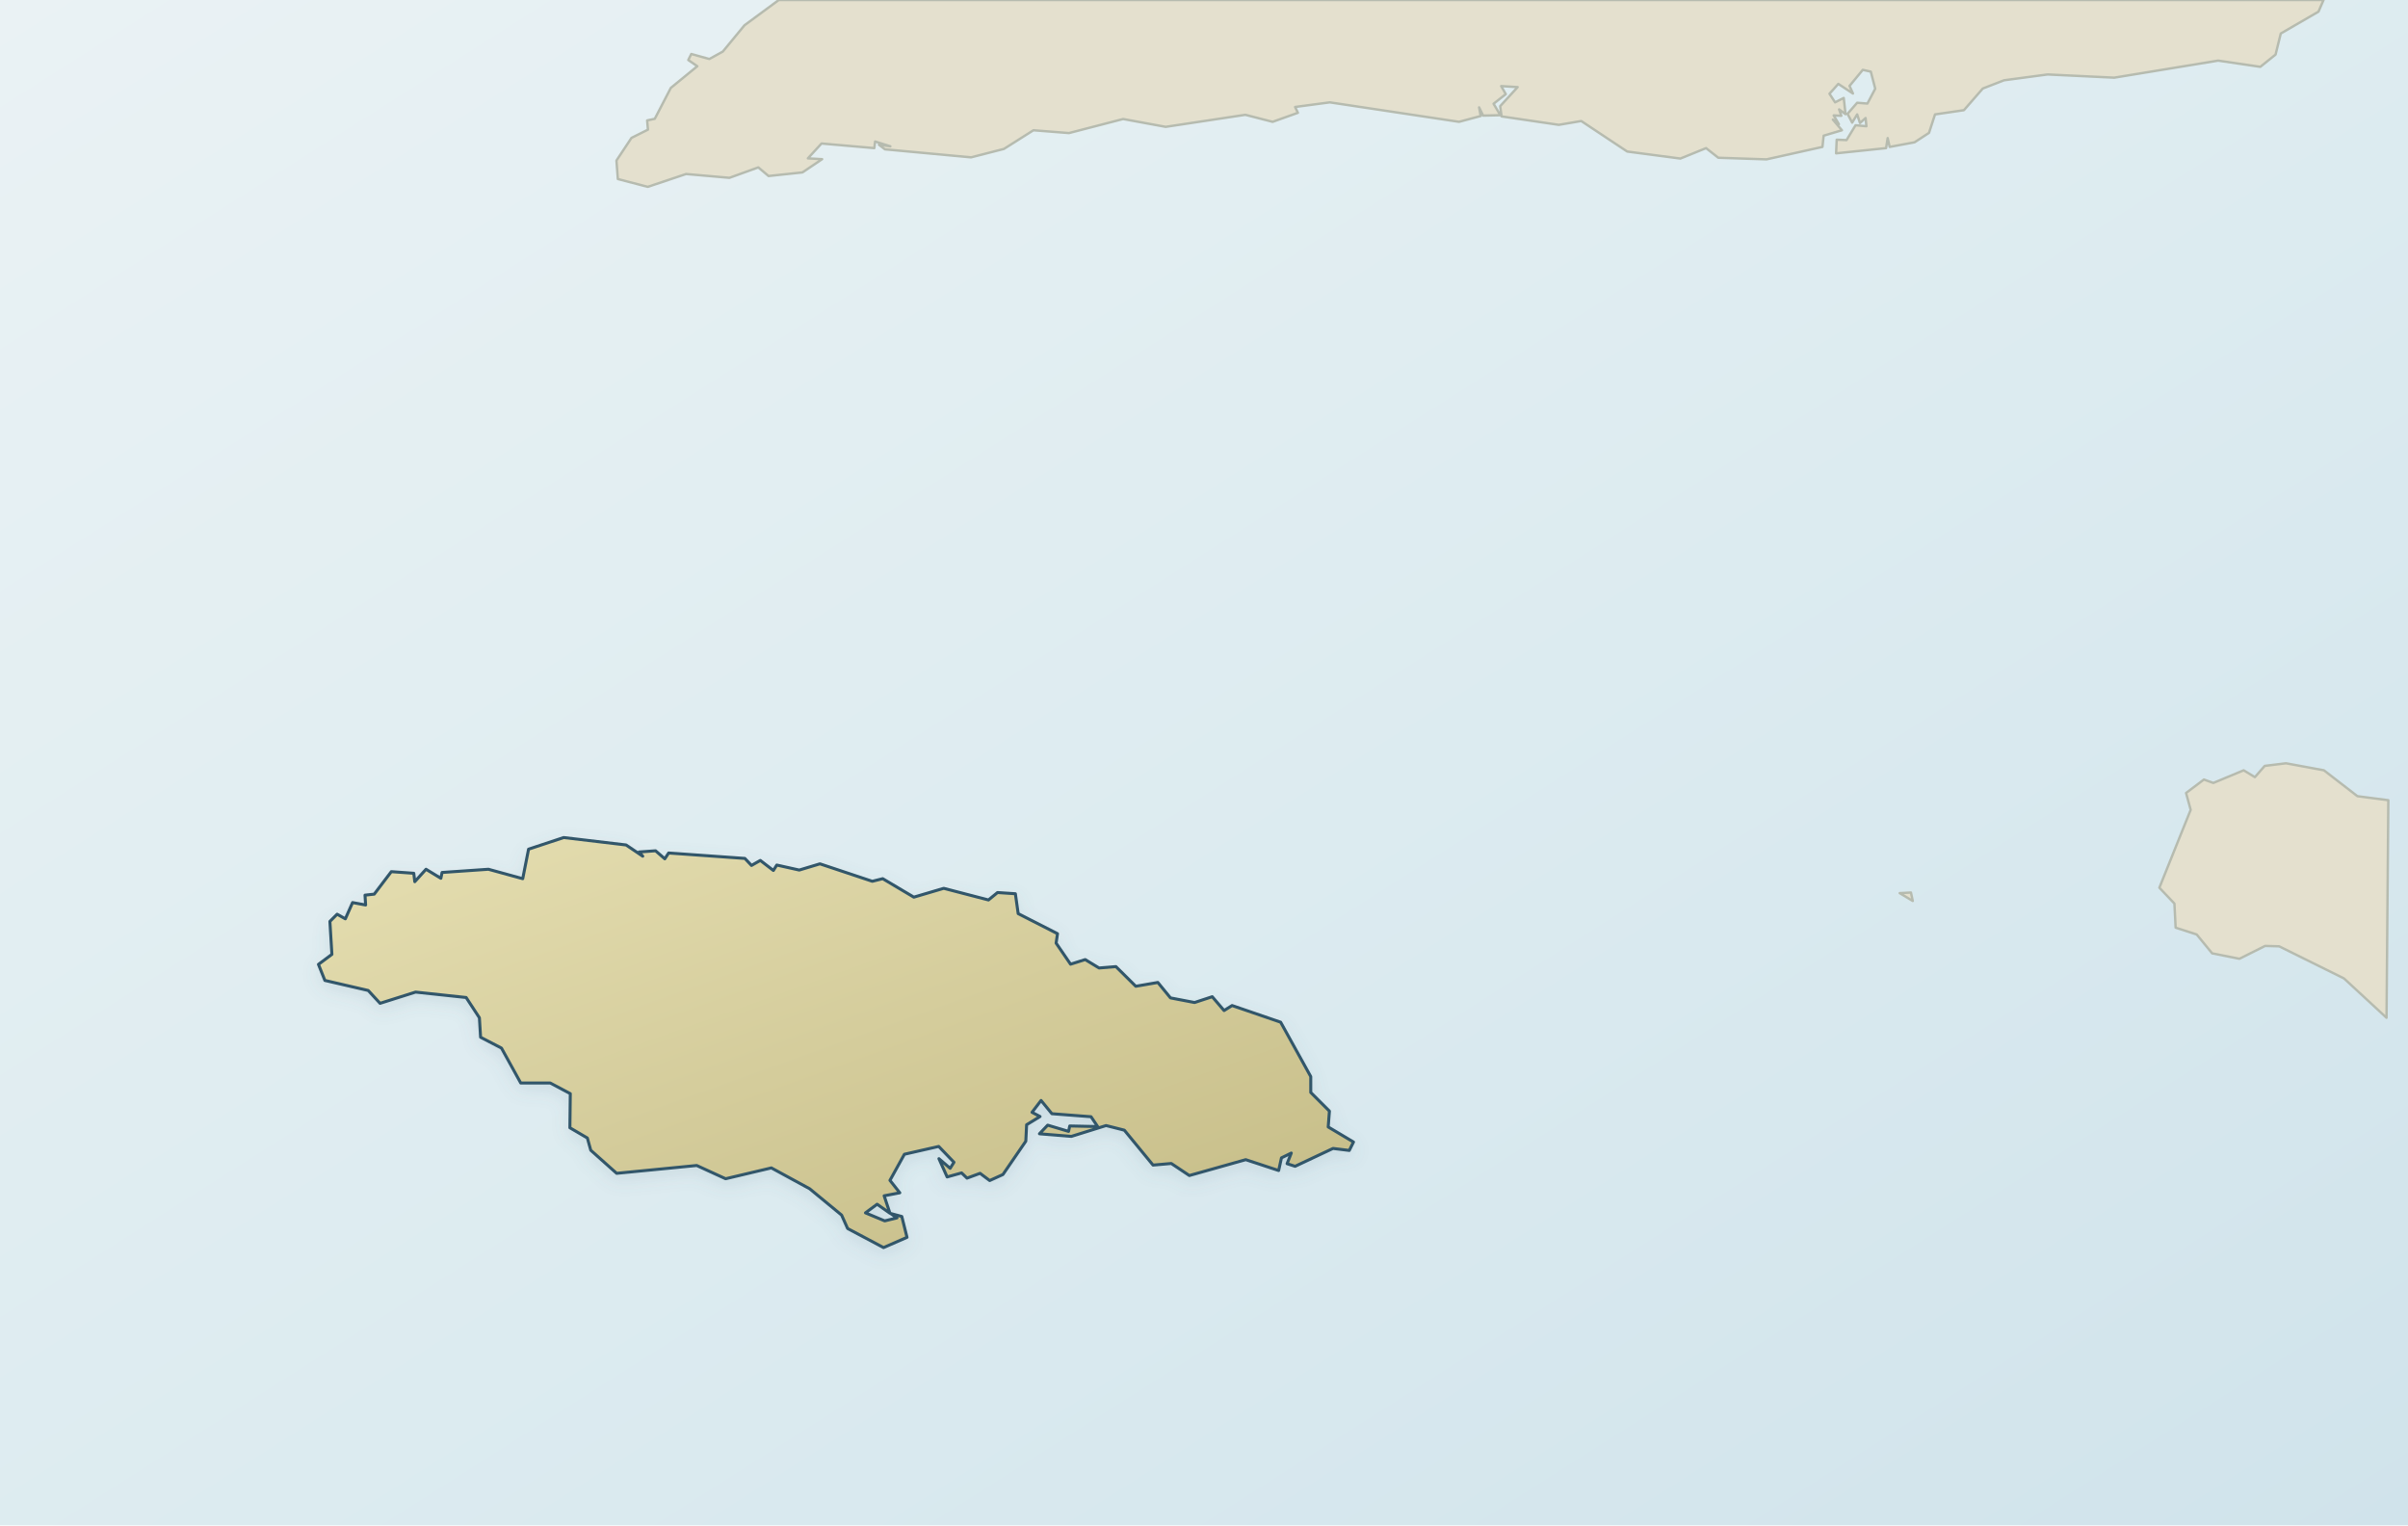
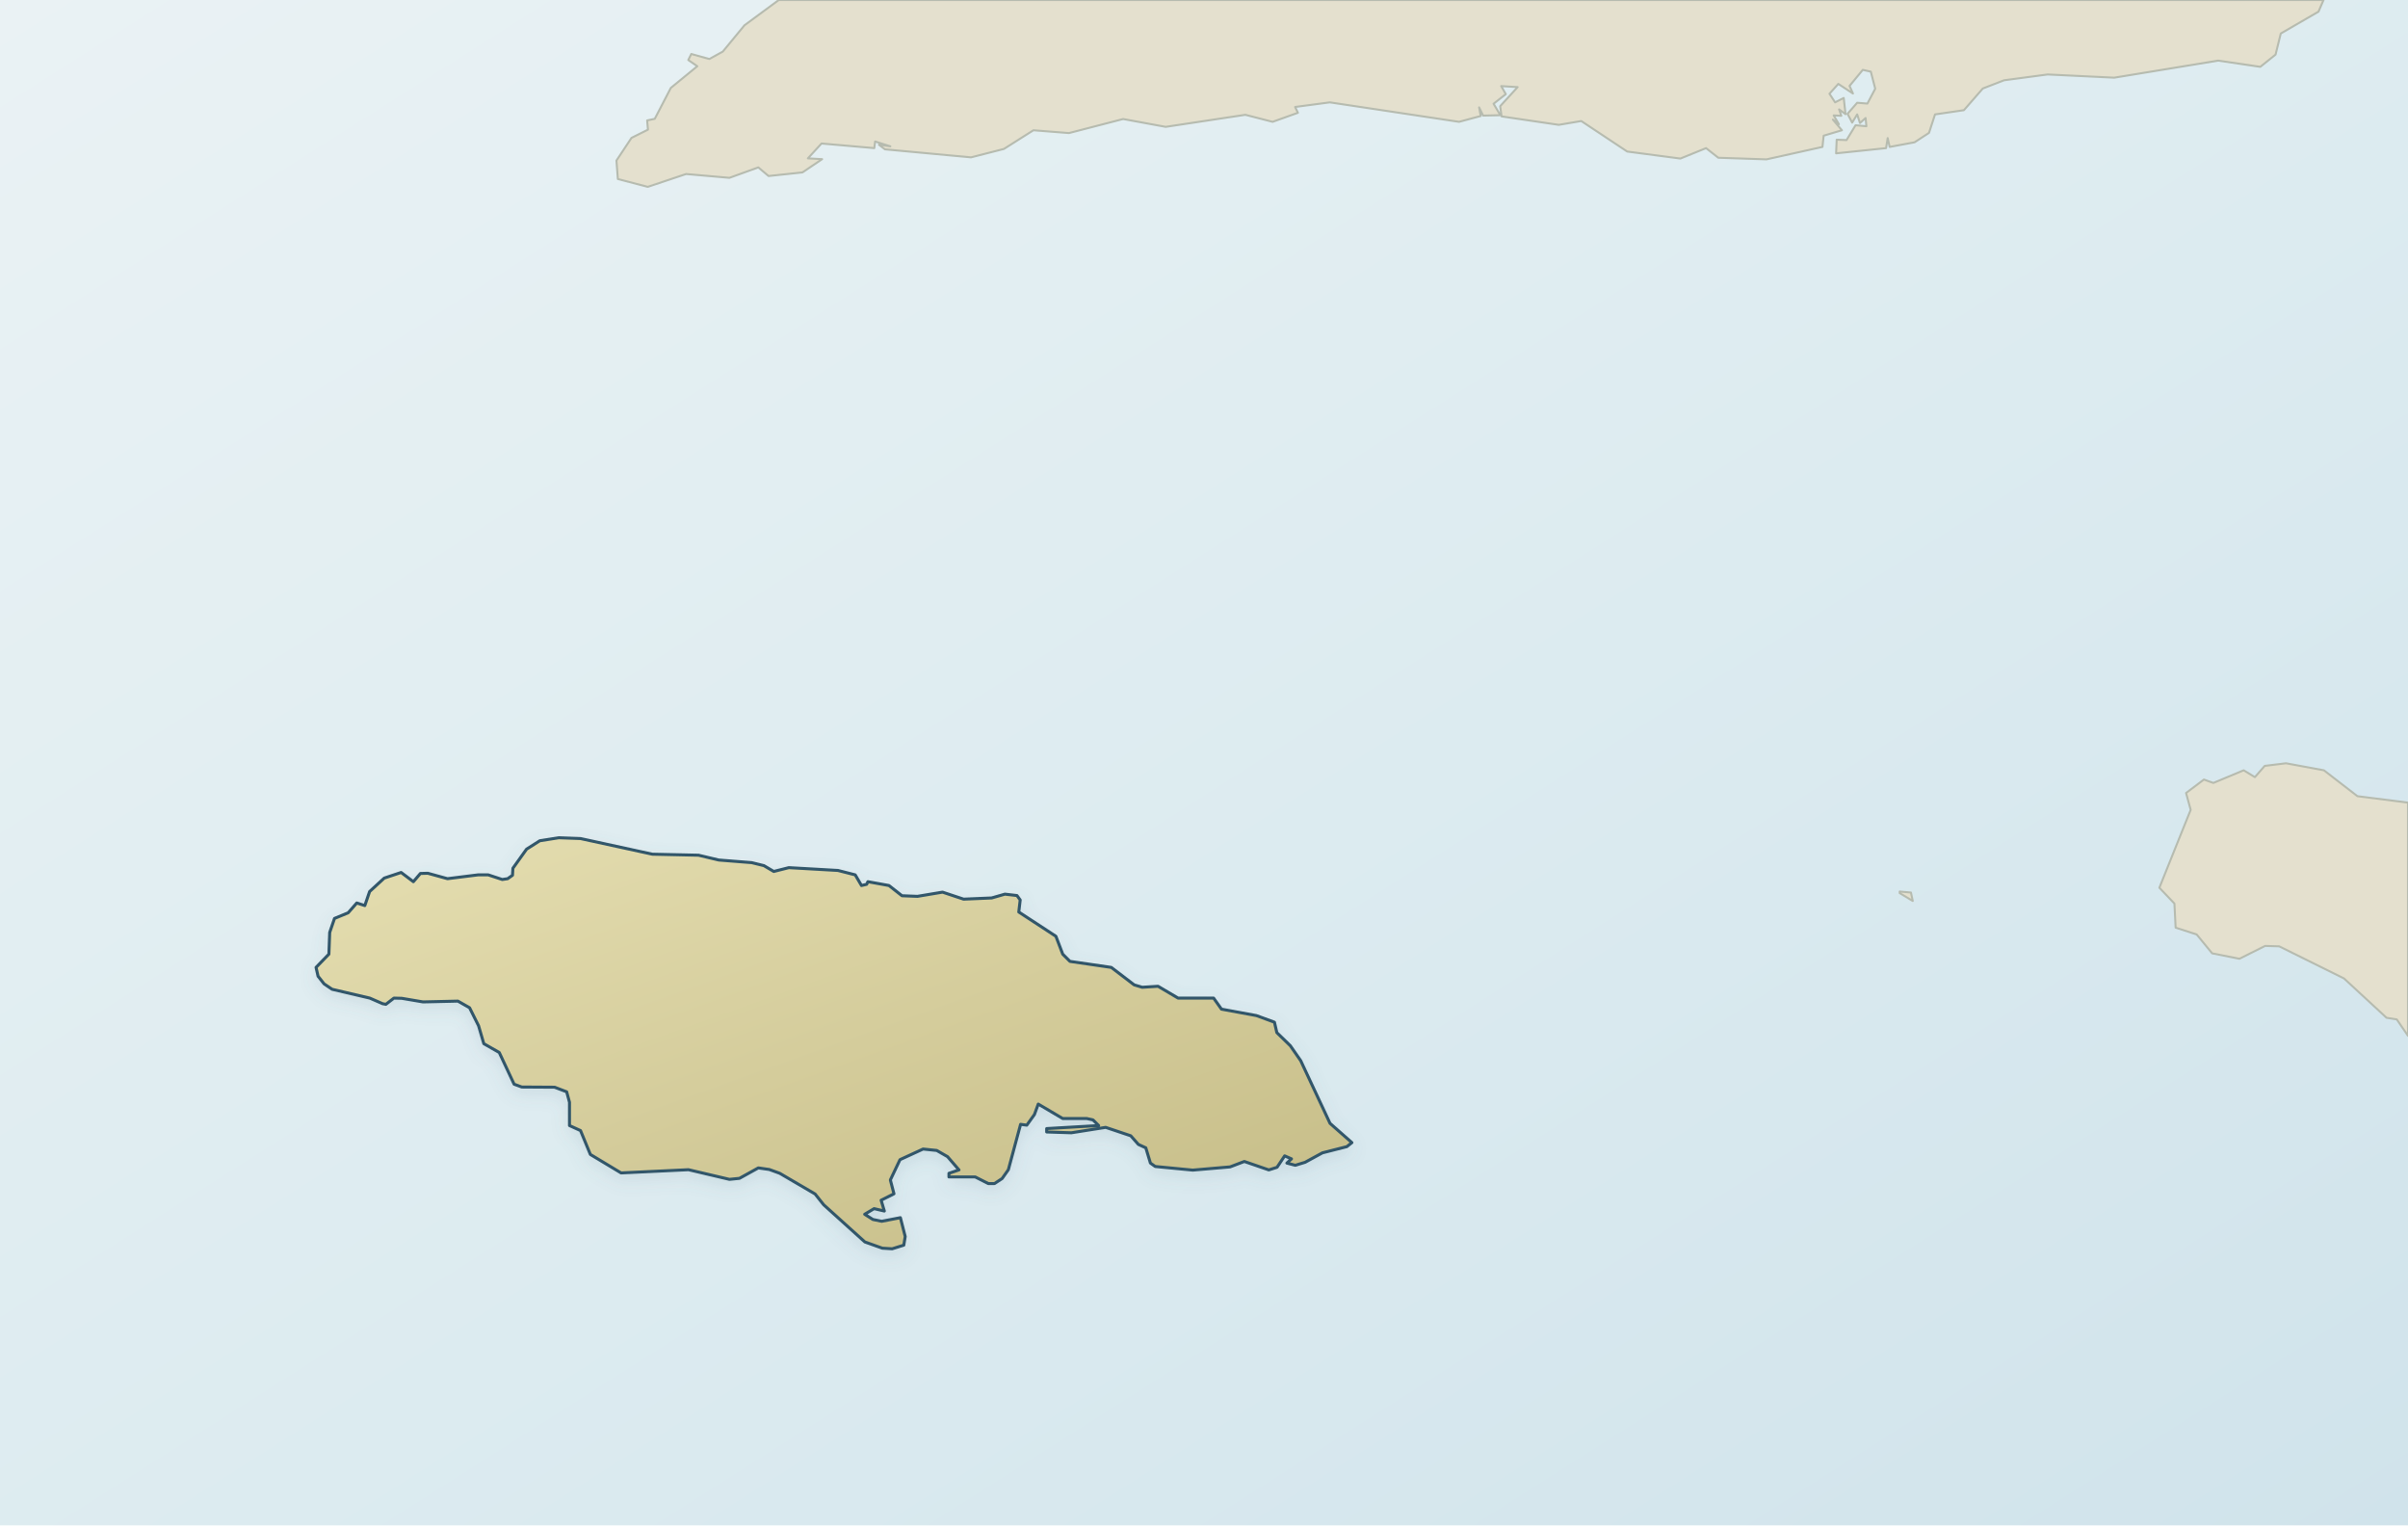
- <svg xmlns="http://www.w3.org/2000/svg" viewBox="0 0 1200 760" role="img" aria-label="Map of Jamaica and nearby Caribbean land" data-map-style="journey-atlas-map-v3-clean-background" data-map-projection="local-equirectangular-fit-v1">
+ <svg xmlns="http://www.w3.org/2000/svg" viewBox="0 0 1200 760" role="img" aria-label="Map of Jamaica" data-map-style="journey-atlas-map-v3-clean-background" data-map-projection="local-equirectangular-fit-v1">
  <defs>
    <linearGradient id="sea" x1="0" y1="0" x2="1" y2="1">
      <stop offset="0" stop-color="#eaf2f4" />
      <stop offset=".55" stop-color="#dcebf0" />
      <stop offset="1" stop-color="#d0e3eb" />
    </linearGradient>
    <linearGradient id="land" x1=".12" y1=".08" x2=".88" y2=".92">
      <stop offset="0" stop-color="#e2dbad" />
      <stop offset=".52" stop-color="#d4cc9b" />
      <stop offset="1" stop-color="#c8bf8a" />
    </linearGradient>
    <filter id="shadow" x="-10%" y="-10%" width="120%" height="120%">
      <feGaussianBlur in="SourceAlpha" stdDeviation="4" result="b" />
      <feOffset in="b" dy="3" result="o" />
      <feColorMatrix in="o" type="matrix" values="0 0 0 0 .12 0 0 0 0 .22 0 0 0 0 .28 0 0 0 .14 0" />
      <feBlend in="SourceGraphic" mode="normal" />
    </filter>
  </defs>
  <rect width="1200" height="760" fill="url(#sea)" />
-   <g id="geographic-context" fill="#e4e0ce" fill-rule="evenodd" stroke="#b6bbaf" stroke-width="1.2" stroke-linejoin="round">
-     <path d="M 954.1,70.9 L 941.7,73.2 L 940.7,68.8 L 939.9,73.8 L 915.0,76.4 L 915.3,69.6 L 920.2,69.8 L 924.7,62.4 L 930.1,62.9 L 929.7,58.8 L 926.9,61.3 L 925.5,57.0 L 923.0,61.1 L 920.7,56.7 L 925.5,51.2 L 930.6,51.6 L 934.5,44.2 L 932.3,35.7 L 928.3,34.8 L 921.7,42.8 L 923.4,46.6 L 916.1,41.8 L 911.7,46.7 L 914.5,51.0 L 918.8,48.8 L 919.7,56.9 L 916.5,54.5 L 917.6,57.7 L 913.8,57.5 L 916.4,61.9 L 913.4,59.6 L 917.9,64.9 L 908.8,67.6 L 908.2,73.2 L 880.3,79.4 L 856.3,78.6 L 850.2,73.8 L 837.4,79.0 L 810.9,75.5 L 788.0,60.3 L 776.8,62.2 L 748.3,58.0 L 747.6,52.9 L 756.3,43.4 L 748.1,42.9 L 750.4,46.9 L 744.3,51.7 L 747.7,57.4 L 739.1,57.6 L 737.1,53.5 L 737.9,57.8 L 727.1,60.7 L 662.7,51.0 L 645.4,53.3 L 646.8,56.2 L 634.2,60.7 L 620.6,57.2 L 580.9,63.2 L 559.7,59.3 L 532.7,66.3 L 515.0,64.9 L 500.3,74.2 L 483.9,78.4 L 441.0,74.4 L 438.0,72.1 L 443.7,72.9 L 436.1,70.5 L 435.7,73.8 L 409.4,71.5 L 402.6,78.9 L 409.7,79.3 L 399.9,85.9 L 383.0,87.7 L 377.9,83.4 L 363.5,88.6 L 341.9,86.7 L 322.8,93.1 L 307.9,89.2 L 307.2,80.0 L 314.7,68.7 L 322.9,64.6 L 322.5,60.0 L 326.3,59.2 L 334.3,43.8 L 347.5,33.0 L 343.0,29.9 L 344.5,26.9 L 353.5,29.4 L 360.2,25.7 L 371.0,12.6 L 388.1,0.0 L 1157.9,0.0 L 1155.4,5.8 L 1136.6,16.7 L 1134.0,27.2 L 1126.4,33.3 L 1105.4,30.2 L 1053.6,38.7 L 1020.4,37.1 L 998.7,40.0 L 988.1,44.1 L 978.7,54.9 L 964.3,57.0 L 961.3,66.2 L 954.1,70.9 Z M 1189.3,507.1 L 1168.1,487.5 L 1135.8,471.5 L 1128.8,471.3 L 1116.0,477.7 L 1102.4,475.0 L 1094.7,465.6 L 1084.2,462.2 L 1083.6,450.2 L 1076.1,442.3 L 1091.7,403.5 L 1089.4,395.1 L 1098.3,388.4 L 1103.0,390.1 L 1118.1,383.8 L 1123.7,387.2 L 1128.6,381.6 L 1139.2,380.3 L 1158.1,383.8 L 1174.8,396.7 L 1190.2,398.7 L 1189.3,507.1 Z M 946.7,445.0 L 952.3,444.7 L 953.2,448.9 L 946.7,445.0 Z" />
+   <g id="geographic-context">
+     <path d="M 1168.1,487.5 L 1135.8,471.5 L 1128.8,471.3 L 1116.0,477.7 L 1102.4,475.0 L 1094.7,465.6 L 1084.2,462.2 L 1083.6,450.2 L 1076.1,442.3 L 1091.7,403.5 L 1089.4,395.1 L 1098.3,388.4 L 1103.0,390.1 L 1118.1,383.8 L 1123.7,387.2 L 1128.6,381.6 L 1139.2,380.3 L 1158.1,383.8 L 1174.8,396.7 L 1200.0,399.9 L 1200.0,516.1 L 1194.4,507.9 L 1189.3,507.1 L 1168.1,487.5 Z M 953.2,448.9 L 946.7,445.0 L 946.7,444.2 L 952.3,444.7 L 953.2,448.9 Z M 940.7,68.8 L 939.9,73.8 L 915.0,76.4 L 915.3,69.6 L 920.2,69.8 L 924.7,62.4 L 930.1,62.9 L 929.7,58.8 L 926.9,61.3 L 925.5,57.0 L 923.0,61.1 L 920.7,56.7 L 925.5,51.2 L 930.6,51.6 L 934.5,44.2 L 932.3,35.7 L 928.3,34.8 L 921.7,42.8 L 923.4,46.6 L 916.1,41.8 L 911.7,46.7 L 914.5,51.0 L 918.8,48.8 L 919.7,56.9 L 916.5,54.5 L 917.6,57.7 L 913.8,57.5 L 916.4,61.9 L 913.4,59.6 L 917.9,64.9 L 908.8,67.6 L 908.2,73.2 L 880.3,79.4 L 856.3,78.6 L 850.2,73.8 L 837.4,79.0 L 810.9,75.5 L 788.0,60.3 L 776.8,62.2 L 748.3,58.0 L 747.6,52.9 L 756.3,43.4 L 748.1,42.9 L 750.4,46.9 L 744.3,51.7 L 747.7,57.4 L 739.1,57.6 L 737.1,53.5 L 737.9,57.8 L 727.1,60.7 L 662.7,51.0 L 645.4,53.3 L 646.8,56.2 L 634.2,60.7 L 620.6,57.2 L 580.9,63.2 L 559.7,59.3 L 532.7,66.3 L 515.0,64.9 L 500.3,74.2 L 483.9,78.4 L 441.0,74.4 L 438.0,72.1 L 443.7,72.9 L 436.1,70.5 L 435.7,73.8 L 409.4,71.5 L 402.6,78.9 L 409.7,79.3 L 399.9,85.9 L 383.0,87.7 L 377.9,83.4 L 363.5,88.6 L 341.9,86.7 L 322.8,93.1 L 307.9,89.2 L 307.2,80.0 L 314.7,68.7 L 322.9,64.6 L 322.5,60.0 L 326.3,59.2 L 334.3,43.8 L 347.5,33.0 L 343.0,29.9 L 344.5,26.9 L 353.5,29.4 L 360.2,25.7 L 371.0,12.6 L 388.1,0.0 L 1157.9,0.0 L 1155.4,5.8 L 1136.6,16.7 L 1134.0,27.2 L 1126.4,33.3 L 1105.4,30.2 L 1053.6,38.7 L 1020.4,37.1 L 998.7,40.0 L 988.1,44.1 L 978.7,54.9 L 964.3,57.0 L 961.3,66.2 L 954.1,70.9 L 941.7,73.2 L 940.7,68.8 Z" fill="#e4e0ce" fill-rule="evenodd" stroke="#b6bbaf" stroke-width="1" stroke-linejoin="round" />
  </g>
-   <path d="M 481.9,587.0 L 479.2,584.4 L 472.0,586.4 L 467.9,577.3 L 473.5,582.1 L 475.4,579.1 L 467.8,571.2 L 450.7,575.1 L 443.5,588.1 L 448.4,594.3 L 440.6,595.8 L 443.5,604.5 L 437.1,600.0 L 431.3,604.3 L 440.9,608.3 L 447.0,606.8 L 443.8,604.6 L 449.4,606.1 L 452.0,616.5 L 440.3,621.6 L 422.4,612.1 L 419.4,605.4 L 403.5,592.3 L 384.4,581.9 L 361.6,587.3 L 347.2,580.7 L 307.3,584.6 L 294.4,573.1 L 292.7,567.0 L 284.0,561.9 L 284.2,544.9 L 274.2,539.6 L 259.5,539.6 L 249.9,522.2 L 239.5,516.8 L 238.9,507.1 L 232.3,497.0 L 207.1,494.3 L 189.4,499.9 L 183.5,493.5 L 161.9,488.5 L 158.7,480.5 L 165.4,475.5 L 164.4,459.1 L 168.0,455.5 L 172.1,457.8 L 175.7,449.7 L 182.2,450.9 L 181.9,446.0 L 186.5,445.5 L 195.0,434.3 L 206.2,435.1 L 206.7,439.3 L 212.3,433.1 L 219.7,437.6 L 220.3,434.7 L 243.4,433.1 L 260.5,437.8 L 263.4,423.1 L 280.9,417.3 L 312.0,421.0 L 320.3,426.6 L 318.5,424.5 L 326.7,423.9 L 331.3,427.9 L 333.2,425.0 L 371.2,427.7 L 374.5,431.2 L 378.9,428.7 L 385.4,433.7 L 387.1,431.0 L 398.3,433.5 L 408.6,430.4 L 434.7,439.1 L 439.9,437.8 L 455.4,447.0 L 470.3,442.6 L 492.6,448.4 L 497.1,444.7 L 506.0,445.3 L 507.4,455.2 L 527.0,465.2 L 526.3,469.9 L 533.5,480.4 L 540.8,478.1 L 547.7,482.3 L 556.1,481.6 L 566.0,491.4 L 577.0,489.5 L 583.3,497.2 L 595.3,499.5 L 604.1,496.6 L 610.0,503.5 L 614.0,501.0 L 638.2,509.3 L 653.2,536.4 L 653.2,544.3 L 662.5,553.6 L 661.9,561.5 L 674.5,569.0 L 672.4,573.2 L 664.3,572.2 L 645.4,581.1 L 641.4,579.8 L 643.5,574.5 L 638.6,576.9 L 637.2,583.2 L 620.8,577.8 L 592.7,585.7 L 583.7,579.7 L 574.6,580.5 L 560.3,563.1 L 551.2,560.8 L 533.9,566.2 L 518.0,564.9 L 522.1,560.6 L 532.5,563.7 L 533.1,561.0 L 547.0,561.3 L 543.7,556.4 L 524.2,554.9 L 518.8,548.3 L 514.3,554.2 L 518.3,556.3 L 511.6,560.4 L 511.2,568.6 L 499.8,585.2 L 493.2,588.2 L 488.4,584.6 L 481.9,587.0 Z" fill="url(#land)" fill-rule="evenodd" stroke="#31576a" stroke-width="1.5" stroke-linejoin="round" stroke-linecap="round" filter="url(#shadow)" />
+   <path d="M 648.2,528.5 L 662.8,559.7 L 673.7,569.3 L 671.2,571.3 L 659.0,574.4 L 650.4,579.1 L 645.5,580.6 L 641.3,579.5 L 643.6,577.4 L 640.2,575.9 L 636.4,581.6 L 632.3,582.9 L 620.1,578.7 L 613.0,581.4 L 594.4,583.0 L 575.7,581.2 L 573.3,579.5 L 571.0,571.9 L 567.3,570.2 L 563.5,565.9 L 551.0,561.7 L 533.9,564.4 L 521.6,564.0 L 521.6,562.3 L 547.5,560.8 L 544.7,558.0 L 541.6,557.3 L 529.6,557.3 L 517.4,550.1 L 515.5,555.3 L 511.7,560.6 L 508.6,560.2 L 502.5,582.8 L 499.4,587.2 L 495.6,589.7 L 492.5,589.7 L 486.0,586.4 L 472.9,586.4 L 472.9,584.6 L 477.9,582.9 L 472.2,576.3 L 466.8,573.2 L 460.0,572.5 L 448.5,577.8 L 443.7,587.9 L 445.5,594.8 L 439.1,598.0 L 440.7,603.4 L 435.6,602.2 L 430.9,605.0 L 435.0,607.6 L 439.4,608.5 L 448.7,606.7 L 451.1,616.1 L 450.4,620.4 L 444.6,622.2 L 439.7,621.9 L 431.0,618.8 L 410.5,600.3 L 406.2,594.9 L 388.6,584.6 L 383.4,582.7 L 377.9,581.9 L 368.5,587.1 L 363.5,587.6 L 343.1,582.8 L 309.5,584.4 L 294.2,575.2 L 289.3,563.3 L 283.8,560.8 L 283.8,549.2 L 282.4,544.0 L 276.4,541.7 L 260.0,541.6 L 256.2,540.2 L 248.8,524.4 L 241.1,520.0 L 238.5,511.1 L 234.0,502.1 L 228.2,498.8 L 210.8,499.2 L 200.2,497.4 L 196.3,497.3 L 192.3,500.4 L 190.7,500.1 L 184.3,497.3 L 165.5,492.9 L 161.5,490.2 L 158.5,486.4 L 157.5,482.0 L 163.9,475.4 L 164.3,464.6 L 166.7,457.6 L 173.5,454.8 L 177.8,449.9 L 181.8,451.2 L 184.2,444.2 L 191.5,437.5 L 199.9,434.7 L 206.0,439.3 L 209.5,435.2 L 213.2,435.1 L 223.0,437.8 L 238.2,435.9 L 243.3,435.9 L 250.3,438.2 L 253.0,437.8 L 255.4,436.1 L 255.6,432.6 L 262.4,423.1 L 269.0,418.9 L 278.5,417.4 L 289.3,417.8 L 325.1,425.6 L 348.1,426.1 L 358.2,428.5 L 374.6,429.8 L 380.7,431.3 L 385.6,434.2 L 393.1,432.3 L 417.6,433.7 L 426.2,435.9 L 429.3,441.2 L 431.9,440.6 L 432.5,439.3 L 443.0,441.2 L 449.5,446.3 L 457.2,446.6 L 469.7,444.5 L 480.2,448.0 L 494.2,447.4 L 500.8,445.5 L 506.8,446.2 L 508.4,448.4 L 507.7,454.4 L 526.2,466.5 L 529.6,475.4 L 533.2,479.0 L 553.8,482.0 L 565.2,490.7 L 569.2,491.9 L 577.1,491.4 L 587.1,497.3 L 604.8,497.3 L 608.7,502.8 L 626.1,506.0 L 635.1,509.3 L 636.3,514.5 L 643.0,521.0 L 648.2,528.5 Z" fill="url(#land)" fill-rule="evenodd" stroke="#31576a" stroke-width="1.5" stroke-linejoin="round" stroke-linecap="round" filter="url(#shadow)" />
</svg>
